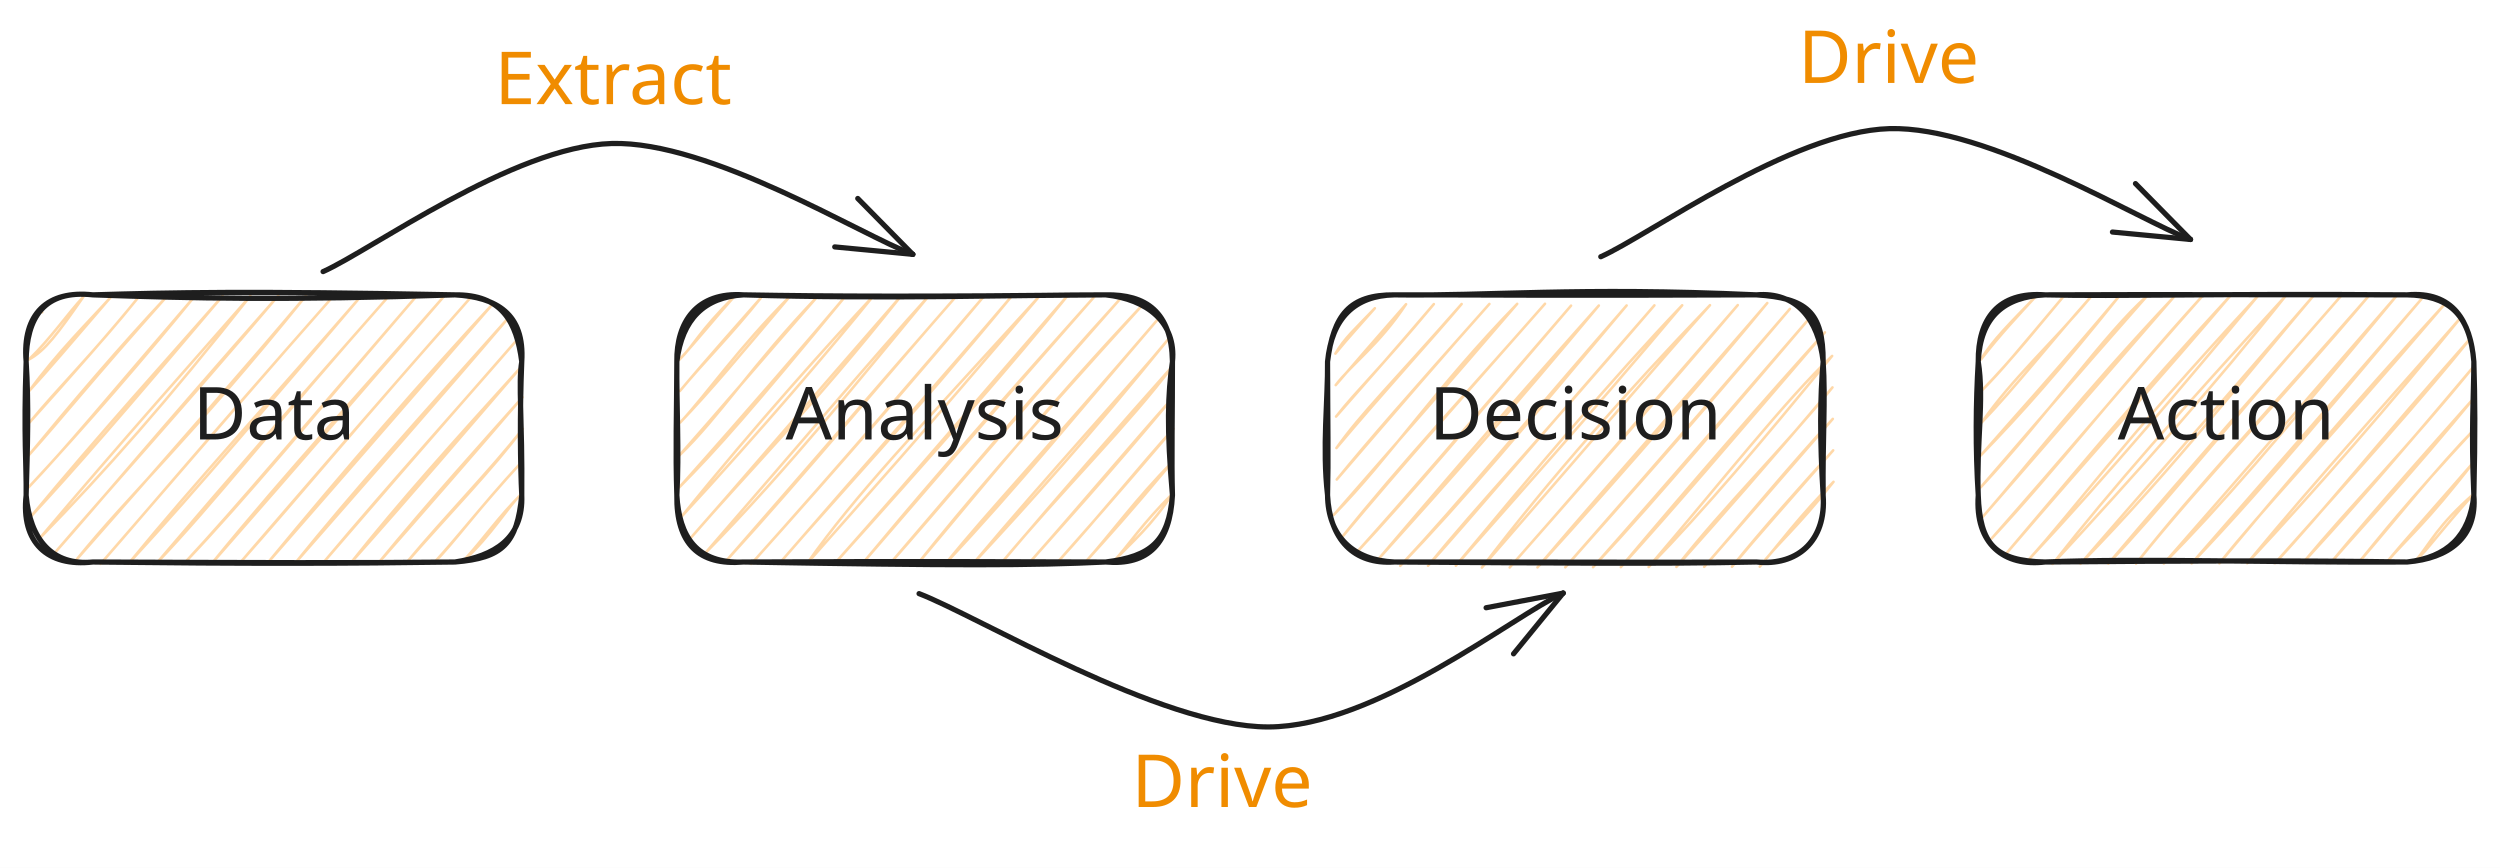
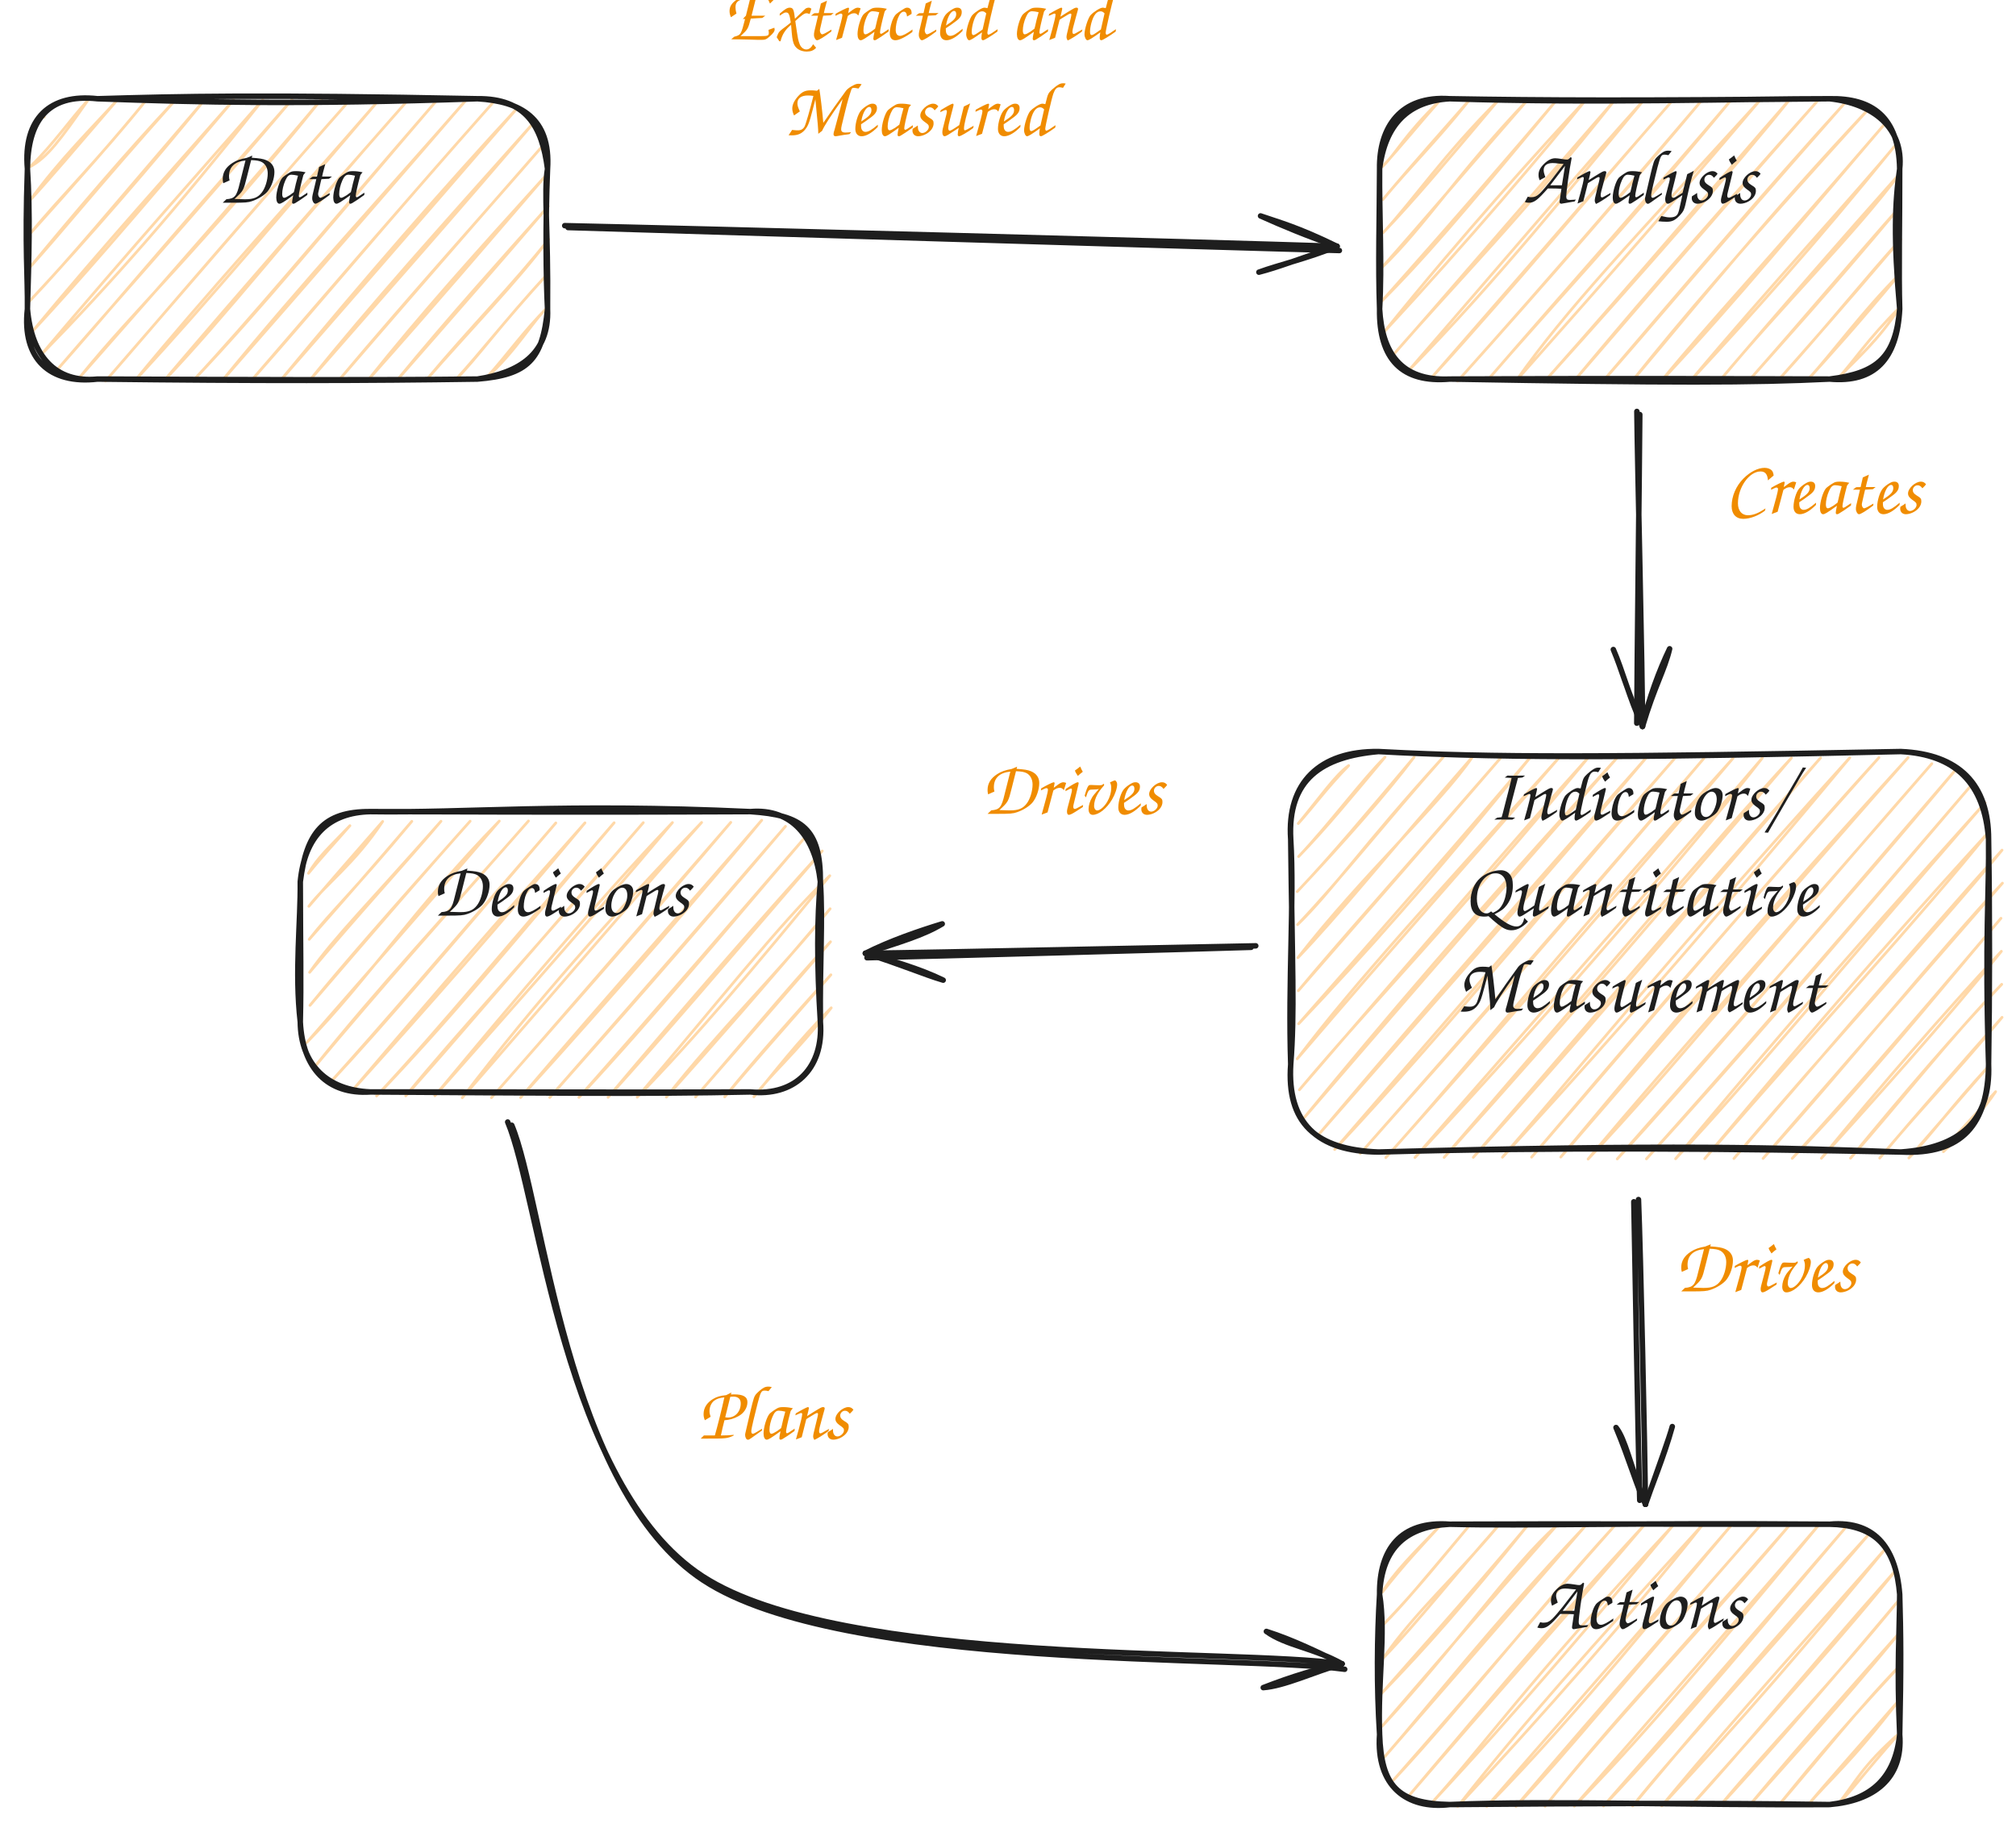
- <svg xmlns="http://www.w3.org/2000/svg" version="1.1" viewBox="0 0 956.4 332" width="956.4" height="332">
+ <svg xmlns="http://www.w3.org/2000/svg" version="1.1" viewBox="0 0 734.933 667.9" width="734.933" height="667.9">
  <defs>
    <style class="style-fonts">
      @font-face {
        font-family: "Virgil";
-         src: url("https://file%2B.vscode-resource.vscode-cdn.net/d%3A/Tools/vsc/data/extensions/pomdtr.excalidraw-editor-3.7.1/public//dist/excalidraw-assets/Virgil.woff2");
+         src: url("https://file%2B.vscode-resource.vscode-cdn.net/d%3A/Tools/vsc/data/extensions/pomdtr.excalidraw-editor-3.7.3/public//dist/excalidraw-assets/Virgil.woff2");
      }
      @font-face {
        font-family: "Cascadia";
-         src: url("https://file%2B.vscode-resource.vscode-cdn.net/d%3A/Tools/vsc/data/extensions/pomdtr.excalidraw-editor-3.7.1/public//dist/excalidraw-assets/Cascadia.woff2");
+         src: url("https://file%2B.vscode-resource.vscode-cdn.net/d%3A/Tools/vsc/data/extensions/pomdtr.excalidraw-editor-3.7.3/public//dist/excalidraw-assets/Cascadia.woff2");
      }
      @font-face {
        font-family: "Assistant";
-         src: url("https://file%2B.vscode-resource.vscode-cdn.net/d%3A/Tools/vsc/data/extensions/pomdtr.excalidraw-editor-3.7.1/public//dist/excalidraw-assets/Assistant-Regular.woff2");
+         src: url("https://file%2B.vscode-resource.vscode-cdn.net/d%3A/Tools/vsc/data/extensions/pomdtr.excalidraw-editor-3.7.3/public//dist/excalidraw-assets/Assistant-Regular.woff2");
      }
    </style>
  </defs>
-   <rect x="0" y="0" width="956.4" height="332" fill="#ffffff" />
-   <g stroke-linecap="round" transform="translate(10 112.8) rotate(0 94.79999 51.1)">
+   <rect x="0" y="0" width="734.933" height="667.9" fill="#ffffff" />
+   <g stroke-linecap="round" transform="translate(109.4667 295.8999) rotate(0 94.79999 51.1)">
+     <path d="M6.14 6.67 C6.14 6.67, 6.14 6.67, 6.14 6.67 M6.14 6.67 C6.14 6.67, 6.14 6.67, 6.14 6.67 M3 22.48 C6.33 16.71, 10.42 13.11, 18.09 5.12 M3 22.48 C7.83 16.52, 13.37 10.57, 18.09 5.12 M3.13 34.52 C8.8 26.9, 19.92 18.97, 30.03 3.58 M3.13 34.52 C10.12 26.39, 16.66 18.85, 30.03 3.58 M3.26 46.56 C11.31 36.27, 19.19 29.31, 40.66 3.54 M3.26 46.56 C14.49 33.86, 27.37 19.13, 40.66 3.54 M3.4 58.6 C12.62 45.53, 24.93 33.49, 51.29 3.51 M3.4 58.6 C21.11 37.51, 40.2 16.7, 51.29 3.51 M3.53 70.64 C15.64 55.75, 30.93 38.32, 61.92 3.48 M3.53 70.64 C25.79 44.73, 47.68 19.39, 61.92 3.48 M2.35 84.19 C23.97 62.13, 41.2 35.65, 72.55 3.44 M2.35 84.19 C23.42 59.95, 43.53 37.27, 72.55 3.44 M5.11 93.22 C28.22 64.25, 53.96 36.81, 83.18 3.41 M5.11 93.22 C28.98 64.64, 54.35 36.17, 83.18 3.41 M10.49 99.22 C29.7 77.93, 48.97 55.39, 93.15 4.13 M10.49 99.22 C32.34 75.8, 53.27 50.75, 93.15 4.13 M19.15 101.45 C39.33 77.86, 59.67 53.69, 103.78 4.09 M19.15 101.45 C46.49 71.15, 72.13 42.12, 103.78 4.09 M27.81 103.68 C51.93 77.8, 73.86 50.59, 114.41 4.06 M27.81 103.68 C51.94 78.57, 74.81 51.34, 114.41 4.06 M38.44 103.64 C56.37 83.66, 76.47 59.7, 125.04 4.02 M38.44 103.64 C57.86 79.82, 80.4 56.21, 125.04 4.02 M49.07 103.61 C71.79 77.71, 97.96 48.91, 135.67 3.99 M49.07 103.61 C78.17 68.59, 108.38 32.53, 135.67 3.99 M59.05 104.33 C85.43 69.74, 114.33 37.22, 146.3 3.95 M59.05 104.33 C94.93 63.19, 128.16 24.24, 146.3 3.95 M69.68 104.3 C91.51 79.64, 114.84 52.29, 156.93 3.92 M69.68 104.3 C99.15 70.8, 128.09 38, 156.93 3.92 M80.31 104.26 C115.44 65.65, 150.09 25.25, 168.22 3.13 M80.31 104.26 C113.47 65.3, 146.78 28.25, 168.22 3.13 M90.94 104.23 C107.38 85.39, 125.15 65.35, 176.88 5.36 M90.94 104.23 C114.42 77.74, 136.98 52.54, 176.88 5.36 M101.57 104.19 C128.7 75.08, 154.74 43.55, 184.89 8.34 M101.57 104.19 C132.81 68.85, 162.88 33.76, 184.89 8.34 M112.2 104.16 C132.51 81.74, 153.23 57.44, 190.27 14.35 M112.2 104.16 C139.48 71.76, 167.85 39.09, 190.27 14.35 M122.83 104.12 C150.78 71.43, 175.74 39.59, 193.03 23.37 M122.83 104.12 C144.66 81.78, 165.32 57.15, 193.03 23.37 M133.46 104.09 C151.66 80.85, 174.34 58.63, 193.16 35.41 M133.46 104.09 C151.2 84.26, 167.78 65.41, 193.16 35.41 M144.09 104.05 C159.69 86.17, 176.63 65.43, 193.29 47.45 M144.09 104.05 C155.87 90.57, 168.44 76.22, 193.29 47.45 M154.72 104.02 C166.33 89.54, 182.54 71.46, 193.43 59.49 M154.72 104.02 C164.72 92.05, 176.11 79.37, 193.43 59.49 M165.35 103.99 C172.17 95.85, 181.04 84.03, 193.56 71.53 M165.35 103.99 C171.88 95.3, 179.49 89.39, 193.56 71.53" stroke="#ffd8a8" stroke-width="1" fill="none" />
+     <path d="M25.55 0 C60.85 0.56, 95.53 -3.15, 164.05 0 M25.55 0 C55.7 -0.03, 86.13 0.34, 164.05 0 M164.05 0 C179.21 -1.31, 187.76 9.28, 189.6 25.55 M164.05 0 C183.16 1.24, 189.67 6.32, 189.6 25.55 M189.6 25.55 C188.39 38.77, 188.29 55.64, 189.6 76.65 M189.6 25.55 C190.55 39.93, 189.37 55.25, 189.6 76.65 M189.6 76.65 C191.01 94.42, 179.4 104.01, 164.05 102.2 M189.6 76.65 C190.66 92.9, 180.99 103.67, 164.05 102.2 M164.05 102.2 C125.66 102.41, 84.28 102.16, 25.55 102.2 M164.05 102.2 C125.88 103.03, 89.03 102.58, 25.55 102.2 M25.55 102.2 C9.95 103.23, 0.84 93.64, 0 76.65 M25.55 102.2 C9.86 101.56, 0.14 92.3, 0 76.65 M0 76.65 C-2.1 58.48, 0.16 39.82, 0 25.55 M0 76.65 C0.36 62.18, 0.04 49.36, 0 25.55 M0 25.55 C1.61 8.96, 10.43 0.31, 25.55 0 M0 25.55 C2.26 7.78, 8.27 -0.13, 25.55 0" stroke="#1e1e1e" stroke-width="2" fill="none" />
+   </g>
+   <g transform="translate(143.0307 329.4999) rotate(0 61.23597 17.5)">
+     <text x="61.236" y="0" font-family="Comic Sans MS, Segoe UI Emoji" font-size="28px" fill="#1e1e1e" text-anchor="middle" style="white-space: pre;" direction="ltr" dominant-baseline="text-before-edge">Decisions</text>
+   </g>
+   <g stroke-linecap="round" transform="translate(502.9334 555.7) rotate(0 94.79999 51.1)">
+     <path d="M6.14 6.67 C6.14 6.67, 6.14 6.67, 6.14 6.67 M6.14 6.67 C6.14 6.67, 6.14 6.67, 6.14 6.67 M1.03 24.75 C4.95 17.82, 12.74 10.18, 22.02 0.59 M1.03 24.75 C8.39 15.2, 15.98 7.19, 22.02 0.59 M1.16 36.79 C8.79 29.29, 15.46 20.99, 32.65 0.56 M1.16 36.79 C13.59 24.04, 24.16 10.62, 32.65 0.56 M1.3 48.83 C13.2 31.72, 27.97 18.9, 43.28 0.53 M1.3 48.83 C14.54 35.03, 26.7 19.19, 43.28 0.53 M0.77 61.62 C17.06 44.8, 31.08 28.98, 53.91 0.49 M0.77 61.62 C14.11 46.3, 26.64 32.82, 53.91 0.49 M0.91 73.66 C26.32 46.4, 48.68 14.37, 64.54 0.46 M0.91 73.66 C18.03 53.79, 35.01 33.98, 64.54 0.46 M1.7 84.95 C20.83 62.93, 37.39 40.66, 75.17 0.42 M1.7 84.95 C26.8 56.15, 52.26 26.77, 75.17 0.42 M5.11 93.22 C30.13 66.45, 53.72 35.62, 85.8 0.39 M5.11 93.22 C32.47 62.19, 60.52 28.85, 85.8 0.39 M10.49 99.22 C34.92 70.45, 59.72 40.09, 96.43 0.35 M10.49 99.22 C41.13 63.46, 72.9 28.23, 96.43 0.35 M19.15 101.45 C37.9 80.72, 53.23 58.3, 107.06 0.32 M19.15 101.45 C50.54 67.8, 78.21 35, 107.06 0.32 M28.47 102.92 C51.65 73.39, 76.48 45.4, 117.69 0.28 M28.47 102.92 C59.59 69.45, 90.84 34.15, 117.69 0.28 M39.1 102.89 C74.66 66.69, 104.83 27.88, 128.32 0.25 M39.1 102.89 C61.49 76.92, 85.35 50.07, 128.32 0.25 M49.73 102.86 C82.29 64.34, 114.92 27.87, 138.95 0.22 M49.73 102.86 C70.09 81.59, 88.54 57.77, 138.95 0.22 M60.36 102.82 C86.12 70.7, 113.57 42.87, 149.58 0.18 M60.36 102.82 C83.45 73.57, 109.49 46.07, 149.58 0.18 M70.99 102.79 C92.98 80.39, 112.36 58.12, 160.21 0.15 M70.99 102.79 C95.99 74.31, 120.76 45.65, 160.21 0.15 M81.62 102.75 C112.83 70.07, 141.04 35.12, 169.53 1.62 M81.62 102.75 C110.57 69.6, 141.01 34.65, 169.53 1.62 M92.25 102.72 C109.24 81.29, 129.35 61.05, 178.85 3.1 M92.25 102.72 C117.23 72.86, 142.11 43.24, 178.85 3.1 M102.88 102.68 C130.46 73.1, 157.11 42.47, 184.89 8.34 M102.88 102.68 C130.58 69.11, 160.1 36.81, 184.89 8.34 M113.51 102.65 C131.81 83.12, 151.61 58.04, 188.3 16.61 M113.51 102.65 C142.62 70.01, 173.04 36, 188.3 16.61 M124.14 102.61 C142.16 80.91, 164.53 58.17, 189.75 27.14 M124.14 102.61 C137.89 87.65, 152.41 71.51, 189.75 27.14 M134.77 102.58 C148.84 86.49, 165.7 68.67, 189.88 39.18 M134.77 102.58 C155.2 78.03, 176.22 54.56, 189.88 39.18 M145.4 102.55 C154.13 91.99, 162.34 81.09, 190.01 51.22 M145.4 102.55 C160.96 84.55, 175.5 65.99, 190.01 51.22 M156.03 102.51 C164.16 92.97, 171.32 87.6, 189.49 64.02 M156.03 102.51 C163.7 93.29, 171.58 84.61, 189.49 64.02 M167.32 101.72 C173.09 94.76, 175.51 88.45, 189.62 76.06 M167.32 101.72 C172.09 97.32, 175.67 91.8, 189.62 76.06" stroke="#ffd8a8" stroke-width="1" fill="none" />
+     <path d="M25.55 0 C54.62 0.71, 88.53 -0.58, 164.05 0 M25.55 0 C73.77 -0.22, 121.03 0.03, 164.05 0 M164.05 0 C179.24 0.24, 188.11 6.74, 189.6 25.55 M164.05 0 C181.59 -1.58, 188.37 10.02, 189.6 25.55 M189.6 25.55 C189.56 39.01, 188.49 51.81, 189.6 76.65 M189.6 25.55 C190.02 39.96, 190.14 52.32, 189.6 76.65 M189.6 76.65 C187.99 92.28, 179.35 100.4, 164.05 102.2 M189.6 76.65 C190.93 92.84, 180.03 100.87, 164.05 102.2 M164.05 102.2 C113.12 102.52, 62.39 100.65, 25.55 102.2 M164.05 102.2 C121.06 101.55, 76.7 101.78, 25.55 102.2 M25.55 102.2 C9.92 104.08, -1.35 95.39, 0 76.65 M25.55 102.2 C6.35 101.84, 0.63 95.26, 0 76.65 M0 76.65 C-0.76 57.49, 2.36 39.99, 0 25.55 M0 76.65 C-1.13 59.08, -0.93 40.85, 0 25.55 M0 25.55 C0.82 8.35, 9.97 0.78, 25.55 0 M0 25.55 C-0.18 9.27, 7.52 -1.34, 25.55 0" stroke="#1e1e1e" stroke-width="2" fill="none" />
+   </g>
+   <g transform="translate(548.6494 589.3) rotate(0 49.08398 17.5)">
+     <text x="49.084" y="0" font-family="Comic Sans MS, Segoe UI Emoji" font-size="28px" fill="#1e1e1e" text-anchor="middle" style="white-space: pre;" direction="ltr" dominant-baseline="text-before-edge">Actions</text>
+   </g>
+   <g transform="translate(610.4901 466.4999) rotate(0 42.58798 17.5)">
+     <text x="0" y="0" font-family="Comic Sans MS, Segoe UI Emoji" font-size="28px" fill="#f08c00" text-anchor="start" style="white-space: pre;" direction="ltr" dominant-baseline="text-before-edge">Drives</text>
+   </g>
+   <g stroke-linecap="round" transform="translate(10 35.99991) rotate(0 94.79999 51.1)">
    <path d="M6.14 6.67 C6.14 6.67, 6.14 6.67, 6.14 6.67 M6.14 6.67 C6.14 6.67, 6.14 6.67, 6.14 6.67 M1.03 24.75 C7.38 21.3, 11.92 15.04, 22.02 0.59 M1.03 24.75 C9.38 16.73, 15.85 7.16, 22.02 0.59 M1.16 36.79 C11.36 22.61, 24.61 9.49, 32.65 0.56 M1.16 36.79 C8.29 29.03, 16.44 19.38, 32.65 0.56 M1.3 48.83 C11.54 36.25, 25.98 22.1, 43.28 0.53 M1.3 48.83 C17.09 31.27, 33.41 12.79, 43.28 0.53 M0.77 61.62 C14.65 46.11, 24.29 33.7, 53.91 0.49 M0.77 61.62 C17.64 41.13, 36.19 19.35, 53.91 0.49 M0.91 73.66 C22.62 50.35, 46.14 23.13, 64.54 0.46 M0.91 73.66 C15.64 58.17, 28.54 42.39, 64.54 0.46 M1.7 84.95 C27.98 53.27, 53.77 24.81, 75.17 0.42 M1.7 84.95 C18.48 66.8, 35.53 47.3, 75.17 0.42 M5.11 93.22 C30.9 66.83, 53.48 41.25, 85.8 0.39 M5.11 93.22 C35.97 56.66, 67.45 21.33, 85.8 0.39 M10.49 99.22 C32.82 73.15, 59.71 43.64, 96.43 0.35 M10.49 99.22 C30.38 76.77, 48.92 54.16, 96.43 0.35 M19.15 101.45 C39.19 76.52, 62.9 55.14, 107.06 0.32 M19.15 101.45 C53.55 62.42, 86.62 24.69, 107.06 0.32 M28.47 102.92 C46.86 81.96, 63.11 62.21, 117.69 0.28 M28.47 102.92 C62.9 63.12, 97.36 23.19, 117.69 0.28 M39.1 102.89 C67.11 72.49, 92.25 42.48, 128.32 0.25 M39.1 102.89 C65.14 71.11, 92.21 41.88, 128.32 0.25 M49.73 102.86 C71.76 79.82, 93.95 51.05, 138.95 0.22 M49.73 102.86 C78.74 68.8, 108.75 34.51, 138.95 0.22 M60.36 102.82 C85.55 76.31, 108.25 48.34, 149.58 0.18 M60.36 102.82 C81.73 79.84, 103.44 53.56, 149.58 0.18 M70.99 102.79 C99.98 67.22, 130.97 33.72, 160.21 0.15 M70.99 102.79 C105.13 63.87, 139.62 24.05, 160.21 0.15 M81.62 102.75 C112.84 66.54, 140.21 34.69, 169.53 1.62 M81.62 102.75 C105.46 75.93, 128.75 47.56, 169.53 1.62 M92.25 102.72 C121.61 67.07, 153.4 30.56, 178.85 3.1 M92.25 102.72 C113.65 78.19, 135.94 52.77, 178.85 3.1 M102.88 102.68 C129.93 71.72, 157.53 40.54, 184.89 8.34 M102.88 102.68 C125.43 74.77, 149.05 48.52, 184.89 8.34 M113.51 102.65 C129.22 84.44, 149.1 61.41, 188.3 16.61 M113.51 102.65 C139.94 71.15, 169.57 38.39, 188.3 16.61 M124.14 102.61 C143.7 78.11, 162.4 57.36, 189.75 27.14 M124.14 102.61 C147.96 75.91, 169.89 50.16, 189.75 27.14 M134.77 102.58 C154.16 78.94, 173.95 57.1, 189.88 39.18 M134.77 102.58 C153.58 81.18, 172.8 59.13, 189.88 39.18 M145.4 102.55 C160.93 84.74, 179.11 66.06, 190.01 51.22 M145.4 102.55 C160.9 83.94, 177.41 67.3, 190.01 51.22 M156.03 102.51 C163.53 95.09, 172.51 82.36, 189.49 64.02 M156.03 102.51 C165.43 92.26, 173.9 81.06, 189.49 64.02 M167.32 101.72 C177.9 92.33, 184.86 80.22, 189.62 76.06 M167.32 101.72 C175.07 93.23, 181 84.51, 189.62 76.06" stroke="#ffd8a8" stroke-width="1" fill="none" />
    <path d="M25.55 0 C62.77 1.33, 99.97 2.19, 164.05 0 M25.55 0 C55.53 -0.89, 85.2 -1.57, 164.05 0 M164.05 0 C179.86 0.9, 190.79 7.12, 189.6 25.55 M164.05 0 C181.86 -0.2, 187.62 10.19, 189.6 25.55 M189.6 25.55 C188.19 34.02, 189.88 47.43, 189.6 76.65 M189.6 25.55 C188.79 45.28, 189.05 65.94, 189.6 76.65 M189.6 76.65 C187.82 95.16, 182.45 100.71, 164.05 102.2 M189.6 76.65 C190.29 93.19, 179.02 99.91, 164.05 102.2 M164.05 102.2 C126.54 102.61, 88 102.46, 25.55 102.2 M164.05 102.2 C123.38 102.8, 84.88 102.9, 25.55 102.2 M25.55 102.2 C10.1 103.7, 1.47 93.68, 0 76.65 M25.55 102.2 C8.07 104.22, -2.04 94.75, 0 76.65 M0 76.65 C0.52 58.67, 1.04 41.56, 0 25.55 M0 76.65 C0.15 65.06, -1 54.83, 0 25.55 M0 25.55 C-1.59 7.19, 8.2 -1.92, 25.55 0 M0 25.55 C0.11 8.74, 6.8 -2.04, 25.55 0" stroke="#1e1e1e" stroke-width="2" fill="none" />
  </g>
-   <g transform="translate(67.294 146.4) rotate(0 37.50599 17.5)">
-     <text x="37.506" y="0" font-family="Virgil, Segoe UI Emoji" font-size="28px" fill="#1e1e1e" text-anchor="middle" style="white-space: pre;" direction="ltr" dominant-baseline="text-before-edge">Data</text>
+   <g transform="translate(67.294 69.59991) rotate(0 37.50599 17.5)">
+     <text x="37.506" y="0" font-family="Comic Sans MS, Segoe UI Emoji" font-size="28px" fill="#1e1e1e" text-anchor="middle" style="white-space: pre;" direction="ltr" dominant-baseline="text-before-edge">Data</text>
  </g>
-   <g stroke-linecap="round" transform="translate(258.9333 112.8) rotate(0 94.79999 51.1)">
+   <g stroke-linecap="round" transform="translate(502.9334 35.99991) rotate(0 94.79999 51.1)">
    <path d="M6.14 6.67 C6.14 6.67, 6.14 6.67, 6.14 6.67 M6.14 6.67 C6.14 6.67, 6.14 6.67, 6.14 6.67 M1.03 24.75 C6.63 19.23, 8.23 14.2, 22.02 0.59 M1.03 24.75 C7.8 17.39, 15.42 7.97, 22.02 0.59 M1.16 36.79 C11.75 24.08, 26.88 7.18, 32.65 0.56 M1.16 36.79 C10.66 25.32, 20.23 16.06, 32.65 0.56 M1.3 48.83 C12.23 36.98, 23.19 20.67, 43.28 0.53 M1.3 48.83 C13.05 36.48, 23.34 24.19, 43.28 0.53 M0.77 61.62 C16.28 46.78, 28.62 26.95, 53.91 0.49 M0.77 61.62 C16.04 44.41, 31.42 26.23, 53.91 0.49 M0.91 73.66 C15.3 59.18, 28.71 43.97, 64.54 0.46 M0.91 73.66 C26.44 45.07, 52.54 14.75, 64.54 0.46 M1.7 84.95 C32.35 51.84, 59.97 19.28, 75.17 0.42 M1.7 84.95 C29.98 49.81, 59.82 16.81, 75.17 0.42 M5.11 93.22 C27.56 67.34, 51.85 43.19, 85.8 0.39 M5.11 93.22 C22.88 73.15, 39.75 53.21, 85.8 0.39 M10.49 99.22 C43.25 65.95, 71.02 30.95, 96.43 0.35 M10.49 99.22 C43.57 61.16, 76.41 22.35, 96.43 0.35 M19.15 101.45 C49.95 67.74, 80.55 30.47, 107.06 0.32 M19.15 101.45 C48.17 68.25, 74.38 37.74, 107.06 0.32 M28.47 102.92 C60.99 66.71, 92.89 29.99, 117.69 0.28 M28.47 102.92 C62.68 64.75, 94.94 26.96, 117.69 0.28 M39.1 102.89 C62.79 75.41, 87.9 49.32, 128.32 0.25 M39.1 102.89 C71.14 65.84, 103.24 29.82, 128.32 0.25 M49.73 102.86 C68.21 76.59, 90.51 53.41, 138.95 0.22 M49.73 102.86 C70.72 79.09, 93.47 53.86, 138.95 0.22 M60.36 102.82 C96.94 62.3, 130.61 23.93, 149.58 0.18 M60.36 102.82 C93.82 65.13, 126.13 26.95, 149.58 0.18 M70.99 102.79 C92.4 78.11, 110.23 56.98, 160.21 0.15 M70.99 102.79 C89.37 80.73, 107.83 58.82, 160.21 0.15 M81.62 102.75 C112.12 67.08, 140.63 33.4, 169.53 1.62 M81.62 102.75 C99.42 82.67, 118.16 59.89, 169.53 1.62 M92.25 102.72 C110.59 79.77, 129.79 57.24, 178.85 3.1 M92.25 102.72 C117.62 72.74, 141.2 43.08, 178.85 3.1 M102.88 102.68 C120.49 81.17, 137.57 63.43, 184.89 8.34 M102.88 102.68 C130.01 73.82, 154.69 43.57, 184.89 8.34 M113.51 102.65 C135.76 78.62, 157.32 54.84, 188.3 16.61 M113.51 102.65 C142.62 67.95, 173.3 34.9, 188.3 16.61 M124.14 102.61 C146.99 75.15, 173.54 48.96, 189.75 27.14 M124.14 102.61 C146 76.81, 169.43 49.95, 189.75 27.14 M134.77 102.58 C154.39 80.41, 173.05 58.1, 189.88 39.18 M134.77 102.58 C147.98 87.6, 162.32 72.11, 189.88 39.18 M145.4 102.55 C155.95 90.58, 166.82 78.44, 190.01 51.22 M145.4 102.55 C161.96 84.39, 177.82 64.47, 190.01 51.22 M156.03 102.51 C165.61 91.97, 175.77 77.76, 189.49 64.02 M156.03 102.51 C164.64 93, 173.53 83.23, 189.49 64.02 M167.32 101.72 C174.02 94.66, 181.67 88.34, 189.62 76.06 M167.32 101.72 C172.67 95.94, 177.92 87.65, 189.62 76.06" stroke="#ffd8a8" stroke-width="1" fill="none" />
    <path d="M25.55 0 C79.66 1.77, 133.36 -0.04, 164.05 0 M25.55 0 C59.75 0.6, 95.1 0.71, 164.05 0 M164.05 0 C179.53 -0.29, 189.26 6.55, 189.6 25.55 M164.05 0 C179.87 1.69, 191.12 10.63, 189.6 25.55 M189.6 25.55 C187.81 37.62, 187.35 51.3, 189.6 76.65 M189.6 25.55 C189.62 44.57, 189.2 63.34, 189.6 76.65 M189.6 76.65 C188.68 95, 180.42 103.66, 164.05 102.2 M189.6 76.65 C188.08 94.2, 181.51 100.04, 164.05 102.2 M164.05 102.2 C128.89 102.11, 92.4 101.89, 25.55 102.2 M164.05 102.2 C135.85 103.57, 106.79 103.62, 25.55 102.2 M25.55 102.2 C8.27 103.71, -0.28 95.11, 0 76.65 M25.55 102.2 C7.5 102.96, 0.89 92.31, 0 76.65 M0 76.65 C0.92 60.19, -0.15 42.33, 0 25.55 M0 76.65 C-0.58 60.35, -0.06 44.07, 0 25.55 M0 25.55 C-0.22 10.46, 7.52 -1.26, 25.55 0 M0 25.55 C2.03 9.29, 10.56 0.84, 25.55 0" stroke="#1e1e1e" stroke-width="2" fill="none" />
  </g>
-   <g transform="translate(300.1553 146.4) rotate(0 53.57797 17.5)">
-     <text x="53.578" y="0" font-family="Virgil, Segoe UI Emoji" font-size="28px" fill="#1e1e1e" text-anchor="middle" style="white-space: pre;" direction="ltr" dominant-baseline="text-before-edge">Analysis</text>
+   <g transform="translate(544.1554 69.59991) rotate(0 53.57797 17.5)">
+     <text x="53.578" y="0" font-family="Comic Sans MS, Segoe UI Emoji" font-size="28px" fill="#1e1e1e" text-anchor="middle" style="white-space: pre;" direction="ltr" dominant-baseline="text-before-edge">Analysis</text>
  </g>
-   <g stroke-linecap="round" transform="translate(507.8666 112.8) rotate(0 94.79999 51.1)">
-     <path d="M6.14 6.67 C6.14 6.67, 6.14 6.67, 6.14 6.67 M6.14 6.67 C6.14 6.67, 6.14 6.67, 6.14 6.67 M3 22.48 C6.33 16.71, 10.42 13.11, 18.09 5.12 M3 22.48 C7.83 16.52, 13.37 10.57, 18.09 5.12 M3.13 34.52 C8.8 26.9, 19.92 18.97, 30.03 3.58 M3.13 34.52 C10.12 26.39, 16.66 18.85, 30.03 3.58 M3.26 46.56 C11.31 36.27, 19.19 29.31, 40.66 3.54 M3.26 46.56 C14.49 33.86, 27.37 19.13, 40.66 3.54 M3.4 58.6 C12.62 45.53, 24.93 33.49, 51.29 3.51 M3.4 58.6 C21.11 37.51, 40.2 16.7, 51.29 3.51 M3.53 70.64 C15.64 55.75, 30.93 38.32, 61.92 3.48 M3.53 70.64 C25.79 44.73, 47.68 19.39, 61.92 3.48 M2.35 84.19 C23.97 62.13, 41.2 35.65, 72.55 3.44 M2.35 84.19 C23.42 59.95, 43.53 37.27, 72.55 3.44 M5.11 93.22 C28.22 64.25, 53.96 36.81, 83.18 3.41 M5.11 93.22 C28.98 64.64, 54.35 36.17, 83.18 3.41 M10.49 99.22 C29.7 77.93, 48.97 55.39, 93.15 4.13 M10.49 99.22 C32.34 75.8, 53.27 50.75, 93.15 4.13 M19.15 101.45 C39.33 77.86, 59.67 53.69, 103.78 4.09 M19.15 101.45 C46.49 71.15, 72.13 42.12, 103.78 4.09 M27.81 103.68 C51.93 77.8, 73.86 50.59, 114.41 4.06 M27.81 103.68 C51.94 78.57, 74.81 51.34, 114.41 4.06 M38.44 103.64 C56.37 83.66, 76.47 59.7, 125.04 4.02 M38.44 103.64 C57.86 79.82, 80.4 56.21, 125.04 4.02 M49.07 103.61 C71.79 77.71, 97.96 48.91, 135.67 3.99 M49.07 103.61 C78.17 68.59, 108.38 32.53, 135.67 3.99 M59.05 104.33 C85.43 69.74, 114.33 37.22, 146.3 3.95 M59.05 104.33 C94.93 63.19, 128.16 24.24, 146.3 3.95 M69.68 104.3 C91.51 79.64, 114.84 52.29, 156.93 3.92 M69.68 104.3 C99.15 70.8, 128.09 38, 156.93 3.92 M80.31 104.26 C115.44 65.65, 150.09 25.25, 168.22 3.13 M80.31 104.26 C113.47 65.3, 146.78 28.25, 168.22 3.13 M90.94 104.23 C107.38 85.39, 125.15 65.35, 176.88 5.36 M90.94 104.23 C114.42 77.74, 136.98 52.54, 176.88 5.36 M101.57 104.19 C128.7 75.08, 154.74 43.55, 184.89 8.34 M101.57 104.19 C132.81 68.85, 162.88 33.76, 184.89 8.34 M112.2 104.16 C132.51 81.74, 153.23 57.44, 190.27 14.35 M112.2 104.16 C139.48 71.76, 167.85 39.09, 190.27 14.35 M122.83 104.12 C150.78 71.43, 175.74 39.59, 193.03 23.37 M122.83 104.12 C144.66 81.78, 165.32 57.15, 193.03 23.37 M133.46 104.09 C151.66 80.85, 174.34 58.63, 193.16 35.41 M133.46 104.09 C151.2 84.26, 167.78 65.41, 193.16 35.41 M144.09 104.05 C159.69 86.17, 176.63 65.43, 193.29 47.45 M144.09 104.05 C155.87 90.57, 168.44 76.22, 193.29 47.45 M154.72 104.02 C166.33 89.54, 182.54 71.46, 193.43 59.49 M154.72 104.02 C164.72 92.05, 176.11 79.37, 193.43 59.49 M165.35 103.99 C172.17 95.85, 181.04 84.03, 193.56 71.53 M165.35 103.99 C171.88 95.3, 179.49 89.39, 193.56 71.53" stroke="#ffd8a8" stroke-width="1" fill="none" />
-     <path d="M25.55 0 C60.85 0.56, 95.53 -3.15, 164.05 0 M25.55 0 C55.7 -0.03, 86.13 0.34, 164.05 0 M164.05 0 C179.21 -1.31, 187.76 9.28, 189.6 25.55 M164.05 0 C183.16 1.24, 189.67 6.32, 189.6 25.55 M189.6 25.55 C188.39 38.77, 188.29 55.64, 189.6 76.65 M189.6 25.55 C190.55 39.93, 189.37 55.25, 189.6 76.65 M189.6 76.65 C191.01 94.42, 179.4 104.01, 164.05 102.2 M189.6 76.65 C190.66 92.9, 180.99 103.67, 164.05 102.2 M164.05 102.2 C125.66 102.41, 84.28 102.16, 25.55 102.2 M164.05 102.2 C125.88 103.03, 89.03 102.58, 25.55 102.2 M25.55 102.2 C9.95 103.23, 0.84 93.64, 0 76.65 M25.55 102.2 C9.86 101.56, 0.14 92.3, 0 76.65 M0 76.65 C-2.1 58.48, 0.16 39.82, 0 25.55 M0 76.65 C0.36 62.18, 0.04 49.36, 0 25.55 M0 25.55 C1.61 8.96, 10.43 0.31, 25.55 0 M0 25.55 C2.26 7.78, 8.27 -0.13, 25.55 0" stroke="#1e1e1e" stroke-width="2" fill="none" />
-   </g>
-   <g transform="translate(549.0326 146.4) rotate(0 53.63397 17.5)">
-     <text x="53.634" y="0" font-family="Virgil, Segoe UI Emoji" font-size="28px" fill="#1e1e1e" text-anchor="middle" style="white-space: pre;" direction="ltr" dominant-baseline="text-before-edge">Decision</text>
-   </g>
-   <g stroke-linecap="round" transform="translate(756.7999 112.8) rotate(0 94.79999 51.1)">
-     <path d="M6.14 6.67 C6.14 6.67, 6.14 6.67, 6.14 6.67 M6.14 6.67 C6.14 6.67, 6.14 6.67, 6.14 6.67 M1.03 24.75 C4.95 17.82, 12.74 10.18, 22.02 0.59 M1.03 24.75 C8.39 15.2, 15.98 7.19, 22.02 0.59 M1.16 36.79 C8.79 29.29, 15.46 20.99, 32.65 0.56 M1.16 36.79 C13.59 24.04, 24.16 10.62, 32.65 0.56 M1.3 48.83 C13.2 31.72, 27.97 18.9, 43.28 0.53 M1.3 48.83 C14.54 35.03, 26.7 19.19, 43.28 0.53 M0.77 61.62 C17.06 44.8, 31.08 28.98, 53.91 0.49 M0.77 61.62 C14.11 46.3, 26.64 32.82, 53.91 0.49 M0.91 73.66 C26.32 46.4, 48.68 14.37, 64.54 0.46 M0.91 73.66 C18.03 53.79, 35.01 33.98, 64.54 0.46 M1.7 84.95 C20.83 62.93, 37.39 40.66, 75.17 0.42 M1.7 84.95 C26.8 56.15, 52.26 26.77, 75.17 0.42 M5.11 93.22 C30.13 66.45, 53.72 35.62, 85.8 0.39 M5.11 93.22 C32.47 62.19, 60.52 28.85, 85.8 0.39 M10.49 99.22 C34.92 70.45, 59.72 40.09, 96.43 0.35 M10.49 99.22 C41.13 63.46, 72.9 28.23, 96.43 0.35 M19.15 101.45 C37.9 80.72, 53.23 58.3, 107.06 0.32 M19.15 101.45 C50.54 67.8, 78.21 35, 107.06 0.32 M28.47 102.92 C51.65 73.39, 76.48 45.4, 117.69 0.28 M28.47 102.92 C59.59 69.45, 90.84 34.15, 117.69 0.28 M39.1 102.89 C74.66 66.69, 104.83 27.88, 128.32 0.25 M39.1 102.89 C61.49 76.92, 85.35 50.07, 128.32 0.25 M49.73 102.86 C82.29 64.34, 114.92 27.87, 138.95 0.22 M49.73 102.86 C70.09 81.59, 88.54 57.77, 138.95 0.22 M60.36 102.82 C86.12 70.7, 113.57 42.87, 149.58 0.18 M60.36 102.82 C83.45 73.57, 109.49 46.07, 149.58 0.18 M70.99 102.79 C92.98 80.39, 112.36 58.12, 160.21 0.15 M70.99 102.79 C95.99 74.31, 120.76 45.65, 160.21 0.15 M81.62 102.75 C112.83 70.07, 141.04 35.12, 169.53 1.62 M81.62 102.75 C110.57 69.6, 141.01 34.65, 169.53 1.62 M92.25 102.72 C109.24 81.29, 129.35 61.05, 178.85 3.1 M92.25 102.72 C117.23 72.86, 142.11 43.24, 178.85 3.1 M102.88 102.68 C130.46 73.1, 157.11 42.47, 184.89 8.34 M102.88 102.68 C130.58 69.11, 160.1 36.81, 184.89 8.34 M113.51 102.65 C131.81 83.12, 151.61 58.04, 188.3 16.61 M113.51 102.65 C142.62 70.01, 173.04 36, 188.3 16.61 M124.14 102.61 C142.16 80.91, 164.53 58.17, 189.75 27.14 M124.14 102.61 C137.89 87.65, 152.41 71.51, 189.75 27.14 M134.77 102.58 C148.84 86.49, 165.7 68.67, 189.88 39.18 M134.77 102.58 C155.2 78.03, 176.22 54.56, 189.88 39.18 M145.4 102.55 C154.13 91.99, 162.34 81.09, 190.01 51.22 M145.4 102.55 C160.96 84.55, 175.5 65.99, 190.01 51.22 M156.03 102.51 C164.16 92.97, 171.32 87.6, 189.49 64.02 M156.03 102.51 C163.7 93.29, 171.58 84.61, 189.49 64.02 M167.32 101.72 C173.09 94.76, 175.51 88.45, 189.62 76.06 M167.32 101.72 C172.09 97.32, 175.67 91.8, 189.62 76.06" stroke="#ffd8a8" stroke-width="1" fill="none" />
-     <path d="M25.55 0 C54.62 0.71, 88.53 -0.58, 164.05 0 M25.55 0 C73.77 -0.22, 121.03 0.03, 164.05 0 M164.05 0 C179.24 0.24, 188.11 6.74, 189.6 25.55 M164.05 0 C181.59 -1.58, 188.37 10.02, 189.6 25.55 M189.6 25.55 C189.56 39.01, 188.49 51.81, 189.6 76.65 M189.6 25.55 C190.02 39.96, 190.14 52.32, 189.6 76.65 M189.6 76.65 C187.99 92.28, 179.35 100.4, 164.05 102.2 M189.6 76.65 C190.93 92.84, 180.03 100.87, 164.05 102.2 M164.05 102.2 C113.12 102.52, 62.39 100.65, 25.55 102.2 M164.05 102.2 C121.06 101.55, 76.7 101.78, 25.55 102.2 M25.55 102.2 C9.92 104.08, -1.35 95.39, 0 76.65 M25.55 102.2 C6.35 101.84, 0.63 95.26, 0 76.65 M0 76.65 C-0.76 57.49, 2.36 39.99, 0 25.55 M0 76.65 C-1.13 59.08, -0.93 40.85, 0 25.55 M0 25.55 C0.82 8.35, 9.97 0.78, 25.55 0 M0 25.55 C-0.18 9.27, 7.52 -1.34, 25.55 0" stroke="#1e1e1e" stroke-width="2" fill="none" />
-   </g>
-   <g transform="translate(810.1179 146.4) rotate(0 41.48198 17.5)">
-     <text x="41.482" y="0" font-family="Virgil, Segoe UI Emoji" font-size="28px" fill="#1e1e1e" text-anchor="middle" style="white-space: pre;" direction="ltr" dominant-baseline="text-before-edge">Action</text>
+   <g transform="translate(232.558 10) rotate(0 101.976 35)">
+     <text x="101.976" y="0" font-family="Comic Sans MS, Segoe UI Emoji" font-size="28px" fill="#f08c00" text-anchor="middle" style="white-space: pre;" direction="ltr" dominant-baseline="text-before-edge">Extracted and</text>
+     <text x="101.976" y="35" font-family="Comic Sans MS, Segoe UI Emoji" font-size="28px" fill="#f08c00" text-anchor="middle" style="white-space: pre;" direction="ltr" dominant-baseline="text-before-edge">Measured</text>
  </g>
  <g stroke-linecap="round">
-     <g transform="translate(123.6 103.9) rotate(0 112.8 -24.5)">
-       <path d="M0 0 C18.4 -8.17, 72.8 -47.9, 110.4 -49 C148 -50.1, 206.4 -13.67, 225.6 -6.6 M0 0 C18.4 -8.17, 72.8 -47.9, 110.4 -49 C148 -50.1, 206.4 -13.67, 225.6 -6.6" stroke="#1e1e1e" stroke-width="2" fill="none" />
+     <g transform="translate(206.6 82.27165) rotate(0 140.7574 3.963912)">
+       <path d="M0.48 0.68 C47.62 2.07, 234.88 7.85, 281.67 9.06 M-0.73 0 C46.37 1.01, 233.96 5.98, 280.81 7.53" stroke="#1e1e1e" stroke-width="2" fill="none" />
    </g>
-     <g transform="translate(123.6 103.9) rotate(0 112.8 -24.5)">
-       <path d="M195.74 -9.44 C207 -8.37, 218.26 -7.3, 225.6 -6.6 M195.74 -9.44 C205.3 -8.53, 214.87 -7.62, 225.6 -6.6" stroke="#1e1e1e" stroke-width="2" fill="none" />
+     <g transform="translate(206.6 82.27165) rotate(0 140.7574 3.963912)">
+       <path d="M252.33 16.96 C259.19 15.2, 265.71 12.59, 280.81 7.53 M252.33 16.96 C259.94 14.18, 269.79 12.05, 280.81 7.53" stroke="#1e1e1e" stroke-width="2" fill="none" />
    </g>
-     <g transform="translate(123.6 103.9) rotate(0 112.8 -24.5)">
-       <path d="M204.55 -27.97 C212.49 -19.91, 220.43 -11.85, 225.6 -6.6 M204.55 -27.97 C211.29 -21.13, 218.04 -14.28, 225.6 -6.6" stroke="#1e1e1e" stroke-width="2" fill="none" />
+     <g transform="translate(206.6 82.27165) rotate(0 140.7574 3.963912)">
+       <path d="M252.93 -3.55 C259.8 -1.15, 266.19 0.4, 280.81 7.53 M252.93 -3.55 C260.5 -0.15, 270.17 3.92, 280.81 7.53" stroke="#1e1e1e" stroke-width="2" fill="none" />
+     </g>
+   </g>
+   <mask />
+   <g stroke-linecap="round" transform="translate(470.5333 273.9999) rotate(0 127.2 73.00003)">
+     <path d="M7.86 8.16 C7.86 8.16, 7.86 8.16, 7.86 8.16 M7.86 8.16 C7.86 8.16, 7.86 8.16, 7.86 8.16 M2.75 26.24 C10.57 16.8, 16.34 8.45, 21.12 5.11 M2.75 26.24 C8.47 19.88, 12.77 13.75, 21.12 5.11 M2.88 38.28 C14.29 26.23, 26.34 9.89, 34.37 2.05 M2.88 38.28 C12.88 27.96, 21.28 17.67, 34.37 2.05 M2.36 51.07 C14.69 38.12, 28.11 22.03, 45 2.02 M2.36 51.07 C18.8 33.58, 34.57 15.84, 45 2.02 M2.49 63.11 C15.36 50.65, 25.71 34.87, 55.63 1.98 M2.49 63.11 C19.09 45.61, 33.85 26.52, 55.63 1.98 M2.62 75.16 C25.97 45.16, 54.44 19.19, 66.26 1.95 M2.62 75.16 C17.95 59.13, 32.39 40.79, 66.26 1.95 M2.76 87.2 C27.01 59.4, 53.77 28.81, 76.89 1.91 M2.76 87.2 C17.85 69.05, 34.24 50.97, 76.89 1.91 M2.89 99.24 C26.2 74.73, 51.38 46.88, 87.52 1.88 M2.89 99.24 C33.5 64.56, 64.53 29.06, 87.52 1.88 M2.37 112.03 C24.09 83.36, 51.36 54.03, 98.15 1.85 M2.37 112.03 C37.57 70.88, 74.15 29.79, 98.15 1.85 M3.16 123.32 C30.1 91.17, 59.81 61.29, 108.78 1.81 M3.16 123.32 C44.03 76.12, 83.02 30.21, 108.78 1.81 M4.6 133.85 C33.39 98.85, 64.51 61.85, 119.41 1.78 M4.6 133.85 C47.84 83.66, 92.86 31.92, 119.41 1.78 M10.64 139.1 C52.45 91.32, 92.91 45.97, 130.04 1.74 M10.64 139.1 C52.28 89.68, 95.65 40.55, 130.04 1.74 M16.02 145.1 C60.05 98.04, 101.62 46.48, 140.67 1.71 M16.02 145.1 C49.22 106.88, 81.51 69.14, 140.67 1.71 M25.34 146.58 C49.64 118.92, 77.69 88.69, 150.65 2.43 M25.34 146.58 C64.3 102.39, 103.72 57.32, 150.65 2.43 M34.66 148.05 C65.04 114.34, 94.12 76.73, 161.28 2.39 M34.66 148.05 C72.6 105.58, 107.59 65.73, 161.28 2.39 M45.29 148.02 C97.54 92.3, 148.13 32.87, 171.91 2.36 M45.29 148.02 C82.54 104.96, 120.58 62.5, 171.91 2.36 M55.92 147.98 C106.54 89.3, 154.82 32.26, 182.54 2.32 M55.92 147.98 C100.06 99.33, 143.43 48.08, 182.54 2.32 M66.55 147.95 C115.26 94.32, 162.01 37.85, 193.17 2.29 M66.55 147.95 C103.12 105.49, 141.36 60.39, 193.17 2.29 M77.18 147.91 C104.65 117.91, 134.18 85.83, 203.8 2.26 M77.18 147.91 C105.14 115.63, 132.07 81.64, 203.8 2.26 M87.81 147.88 C118.52 111.7, 149.48 75.21, 214.43 2.22 M87.81 147.88 C134.17 94.25, 179.12 40.92, 214.43 2.22 M98.44 147.85 C128.45 111.84, 157.09 77, 225.06 2.19 M98.44 147.85 C135.36 105.27, 172.56 62.01, 225.06 2.19 M108.41 148.57 C139.79 115.32, 166.71 81.03, 233.72 4.42 M108.41 148.57 C142.14 108.23, 177.3 69.71, 233.72 4.42 M119.04 148.53 C161.14 100.54, 200.54 56.93, 243.04 5.89 M119.04 148.53 C146.28 119.13, 173.25 87.12, 243.04 5.89 M129.67 148.5 C157.31 117.52, 181.74 89.69, 249.07 11.14 M129.67 148.5 C161.26 113.92, 190.28 80.33, 249.07 11.14 M140.3 148.46 C168.52 118.4, 198.19 81.92, 253.14 18.65 M140.3 148.46 C166.33 117.28, 194.67 83.67, 253.14 18.65 M150.93 148.43 C190.29 102.92, 230.37 59.48, 254.59 29.18 M150.93 148.43 C176.9 117.59, 201.66 87.09, 254.59 29.18 M161.56 148.39 C195.56 107.93, 235.74 64.73, 259.31 35.94 M161.56 148.39 C195.49 109.36, 227.9 70.79, 259.31 35.94 M172.19 148.36 C204.09 112.97, 236.18 72.77, 259.45 47.98 M172.19 148.36 C196.65 119.99, 222.39 90.49, 259.45 47.98 M182.82 148.32 C208.11 122.28, 231.23 93.53, 258.92 60.78 M182.82 148.32 C201.27 128.06, 220 106.71, 258.92 60.78 M193.45 148.29 C215.78 121.03, 237.57 95.99, 259.06 72.82 M193.45 148.29 C214.48 124.9, 236.69 100.5, 259.06 72.82 M204.08 148.25 C222.81 127.1, 239.15 105.65, 259.19 84.86 M204.08 148.25 C223.48 124.53, 243.11 101.85, 259.19 84.86 M214.71 148.22 C228.67 131.36, 240.45 119.61, 259.32 96.9 M214.71 148.22 C228.42 131.91, 243.24 115.07, 259.32 96.9 M225.34 148.19 C234.15 139.13, 240.12 130.12, 254.86 114.22 M225.34 148.19 C235.09 136.95, 246.3 124.06, 254.86 114.22 M237.94 145.89 C244.39 140, 253.24 129.75, 256.97 124 M237.94 145.89 C242.06 139.88, 246.38 135.98, 256.97 124" stroke="#ffd8a8" stroke-width="1" fill="none" />
+     <path d="M32 0 C72.95 2.27, 116.96 2.03, 222.4 0 M32 0 C83.82 2.78, 134.85 2.01, 222.4 0 M222.4 0 C243.72 0.9, 254.43 12.03, 254.4 32 M222.4 0 C242.28 1.08, 252.91 11.5, 254.4 32 M254.4 32 C254.65 50.28, 252.99 68.17, 254.4 114 M254.4 32 C254.86 60.11, 254.79 89.22, 254.4 114 M254.4 114 C254.18 135.83, 244.89 147.1, 222.4 146 M254.4 114 C255.24 134.56, 243.91 144.51, 222.4 146 M222.4 146 C179.78 144.34, 137.71 143.14, 32 146 M222.4 146 C159.2 144.76, 97 144.18, 32 146 M32 146 C9.04 145.14, -1.62 135.33, 0 114 M32 146 C9.55 145.84, -1.28 135.24, 0 114 M0 114 C-1.01 83.92, 1.34 53.94, 0 32 M0 114 C1.47 95.27, 0.54 78.47, 0 32 M0 32 C-1.21 10.07, 11.43 1.82, 32 0 M0 32 C-1.47 11.37, 10.59 -0.25, 32 0" stroke="#1e1e1e" stroke-width="2" fill="none" />
+   </g>
+   <g transform="translate(502.8554 294.4999) rotate(0 94.87795 52.5)">
+     <text x="94.878" y="0" font-family="Comic Sans MS, Segoe UI Emoji" font-size="28px" fill="#1e1e1e" text-anchor="middle" style="white-space: pre;" direction="ltr" dominant-baseline="text-before-edge">Indicators/</text>
+     <text x="94.878" y="35" font-family="Comic Sans MS, Segoe UI Emoji" font-size="28px" fill="#1e1e1e" text-anchor="middle" style="white-space: pre;" direction="ltr" dominant-baseline="text-before-edge">Quantitative </text>
+     <text x="94.878" y="70" font-family="Comic Sans MS, Segoe UI Emoji" font-size="28px" fill="#1e1e1e" text-anchor="middle" style="white-space: pre;" direction="ltr" dominant-baseline="text-before-edge">Measurement</text>
+   </g>
+   <g transform="translate(609.4653 182.7999) rotate(0 55.20198 17.5)">
+     <text x="55.202" y="0" font-family="Comic Sans MS, Segoe UI Emoji" font-size="28px" fill="#f08c00" text-anchor="middle" style="white-space: pre;" direction="ltr" dominant-baseline="text-before-edge">Creates</text>
+   </g>
+   <g stroke-linecap="round">
+     <g transform="translate(597.0119 151.3) rotate(0 0.4391791 56.5)">
+       <path d="M0.77 -0.17 C0.65 18.59, -0.27 93.6, -0.32 112.35 M-0.29 -1.3 C-0.1 17.62, 1.79 94.45, 1.76 113.55" stroke="#1e1e1e" stroke-width="2" fill="none" />
+     </g>
+     <g transform="translate(597.0119 151.3) rotate(0 0.4391791 56.5)">
+       <path d="M-8.87 85.5 C-5.64 92.8, -2.89 103.53, 1.76 113.55 M-8.87 85.5 C-5.66 93.19, -4.35 99.05, 1.76 113.55" stroke="#1e1e1e" stroke-width="2" fill="none" />
+     </g>
+     <g transform="translate(597.0119 151.3) rotate(0 0.4391791 56.5)">
+       <path d="M11.65 85.23 C8.02 92.75, 3.92 103.57, 1.76 113.55 M11.65 85.23 C9.82 93.02, 6.09 98.95, 1.76 113.55" stroke="#1e1e1e" stroke-width="2" fill="none" />
    </g>
  </g>
  <mask />
  <g stroke-linecap="round">
-     <g transform="translate(351.6 227.1) rotate(0 123.2 25.39999)">
-       <path d="M0 0 C22.27 8.5, 92.53 51.03, 133.6 51 C174.67 50.97, 227.6 8.33, 246.4 -0.2 M0 0 C22.27 8.5, 92.53 51.03, 133.6 51 C174.67 50.97, 227.6 8.33, 246.4 -0.2" stroke="#1e1e1e" stroke-width="2" fill="none" />
+     <g transform="translate(596.5681 437.6998) rotate(0 1.200012 54.7)">
+       <path d="M-0.96 0.44 C-0.6 18.46, 0.63 90.96, 1.2 109.28 M0.74 -0.37 C1.52 18.34, 3.11 92.61, 3.29 110.75" stroke="#1e1e1e" stroke-width="2" fill="none" />
    </g>
-     <g transform="translate(351.6 227.1) rotate(0 123.2 25.39999)">
-       <path d="M227.42 23.03 C231.64 17.87, 235.86 12.7, 246.4 -0.2 M227.42 23.03 C233.21 15.95, 238.99 8.87, 246.4 -0.2" stroke="#1e1e1e" stroke-width="2" fill="none" />
+     <g transform="translate(596.5681 437.6998) rotate(0 1.200012 54.7)">
+       <path d="M-7.45 82.74 C-4.02 87.11, -2.56 95.54, 3.29 110.75 M-7.45 82.74 C-2.75 93.95, 0.36 104.8, 3.29 110.75" stroke="#1e1e1e" stroke-width="2" fill="none" />
    </g>
-     <g transform="translate(351.6 227.1) rotate(0 123.2 25.39999)">
-       <path d="M216.93 5.4 C223.48 4.16, 230.03 2.91, 246.4 -0.2 M216.93 5.4 C225.91 3.69, 234.89 1.99, 246.4 -0.2" stroke="#1e1e1e" stroke-width="2" fill="none" />
+     <g transform="translate(596.5681 437.6998) rotate(0 1.200012 54.7)">
+       <path d="M13.07 82.39 C11.9 86.68, 8.77 95.19, 3.29 110.75 M13.07 82.39 C9.98 93.57, 5.3 104.55, 3.29 110.75" stroke="#1e1e1e" stroke-width="2" fill="none" />
    </g>
  </g>
  <mask />
  <g stroke-linecap="round">
-     <g transform="translate(612.3999 98.21219) rotate(0 112.8 -24.5)">
-       <path d="M0 0 C18.4 -8.17, 72.8 -47.9, 110.4 -49 C148 -50.1, 206.4 -13.67, 225.6 -6.6 M0 0 C18.4 -8.17, 72.8 -47.9, 110.4 -49 C148 -50.1, 206.4 -13.67, 225.6 -6.6" stroke="#1e1e1e" stroke-width="2" fill="none" />
+     <g transform="translate(457.0001 344.4022) rotate(0 -70.80002 1.899994)">
+       <path d="M-0.92 0.97 C-24.42 1.72, -117.51 4.24, -140.93 4.77 M0.79 0.43 C-22.81 0.85, -117.71 2.9, -141.52 3.15" stroke="#1e1e1e" stroke-width="2" fill="none" />
    </g>
-     <g transform="translate(612.3999 98.21219) rotate(0 112.8 -24.5)">
-       <path d="M195.74 -9.44 C203.8 -8.68, 211.86 -7.91, 225.6 -6.6 M195.74 -9.44 C203.28 -8.73, 210.82 -8.01, 225.6 -6.6" stroke="#1e1e1e" stroke-width="2" fill="none" />
+     <g transform="translate(457.0001 344.4022) rotate(0 -70.80002 1.899994)">
+       <path d="M-113.51 -7.58 C-120.42 -3.4, -128.96 -0.94, -141.52 3.15 M-113.51 -7.58 C-121.92 -5.02, -132.6 -1.36, -141.52 3.15" stroke="#1e1e1e" stroke-width="2" fill="none" />
    </g>
-     <g transform="translate(612.3999 98.21219) rotate(0 112.8 -24.5)">
-       <path d="M204.55 -27.97 C210.23 -22.2, 215.92 -16.43, 225.6 -6.6 M204.55 -27.97 C209.86 -22.58, 215.18 -17.18, 225.6 -6.6" stroke="#1e1e1e" stroke-width="2" fill="none" />
+     <g transform="translate(457.0001 344.4022) rotate(0 -70.80002 1.899994)">
+       <path d="M-113.16 12.94 C-120.22 10.86, -128.86 7.07, -141.52 3.15 M-113.16 12.94 C-121.66 8.75, -132.46 5.66, -141.52 3.15" stroke="#1e1e1e" stroke-width="2" fill="none" />
    </g>
  </g>
  <mask />
-   <g transform="translate(189.2 18.09998) rotate(0 55.50998 17.5)">
-     <text x="0" y="0" font-family="Virgil, Segoe UI Emoji" font-size="28px" fill="#f08c00" text-anchor="start" style="white-space: pre;" direction="ltr" dominant-baseline="text-before-edge">Extract</text>
+   <g transform="translate(357.612 292.3998) rotate(0 42.58798 17.5)">
+     <text x="0" y="0" font-family="Comic Sans MS, Segoe UI Emoji" font-size="28px" fill="#f08c00" text-anchor="start" style="white-space: pre;" direction="ltr" dominant-baseline="text-before-edge">Drives</text>
  </g>
-   <g transform="translate(432.89 287) rotate(0 34.98598 17.5)">
-     <text x="0" y="0" font-family="Virgil, Segoe UI Emoji" font-size="28px" fill="#f08c00" text-anchor="start" style="white-space: pre;" direction="ltr" dominant-baseline="text-before-edge">Drive</text>
+   <g stroke-linecap="round">
+     <g transform="translate(186.6 410.4998) rotate(0 152 98.7)">
+       <path d="M-0.04 -0.26 C11.65 27.56, 19.31 132.65, 69.91 165.71 C120.52 198.77, 264.77 192.76, 303.61 198.08 M-1.52 -1.44 C10.13 26.17, 18.86 131.25, 69.55 164.17 C120.24 197.09, 263.79 190.31, 302.64 196.09" stroke="#1e1e1e" stroke-width="2" fill="none" />
+     </g>
+     <g transform="translate(186.6 410.4998) rotate(0 152 98.7)">
+       <path d="M273.92 204.77 C281.64 204.19, 292 199.25, 302.64 196.09 M273.92 204.77 C284.51 200.65, 293.87 197.84, 302.64 196.09" stroke="#1e1e1e" stroke-width="2" fill="none" />
+     </g>
+     <g transform="translate(186.6 410.4998) rotate(0 152 98.7)">
+       <path d="M275.06 184.28 C282.26 189.46, 292.29 190.27, 302.64 196.09 M275.06 184.28 C285.07 187.47, 294.02 191.96, 302.64 196.09" stroke="#1e1e1e" stroke-width="2" fill="none" />
+     </g>
  </g>
-   <g transform="translate(687.89 10) rotate(0 34.98598 17.5)">
-     <text x="0" y="0" font-family="Virgil, Segoe UI Emoji" font-size="28px" fill="#f08c00" text-anchor="start" style="white-space: pre;" direction="ltr" dominant-baseline="text-before-edge">Drive</text>
+   <mask />
+   <g transform="translate(254.4121 520.1998) rotate(0 36.41399 17.5)">
+     <text x="0" y="0" font-family="Comic Sans MS, Segoe UI Emoji" font-size="28px" fill="#f08c00" text-anchor="start" style="white-space: pre;" direction="ltr" dominant-baseline="text-before-edge">Plans</text>
  </g>
</svg>
